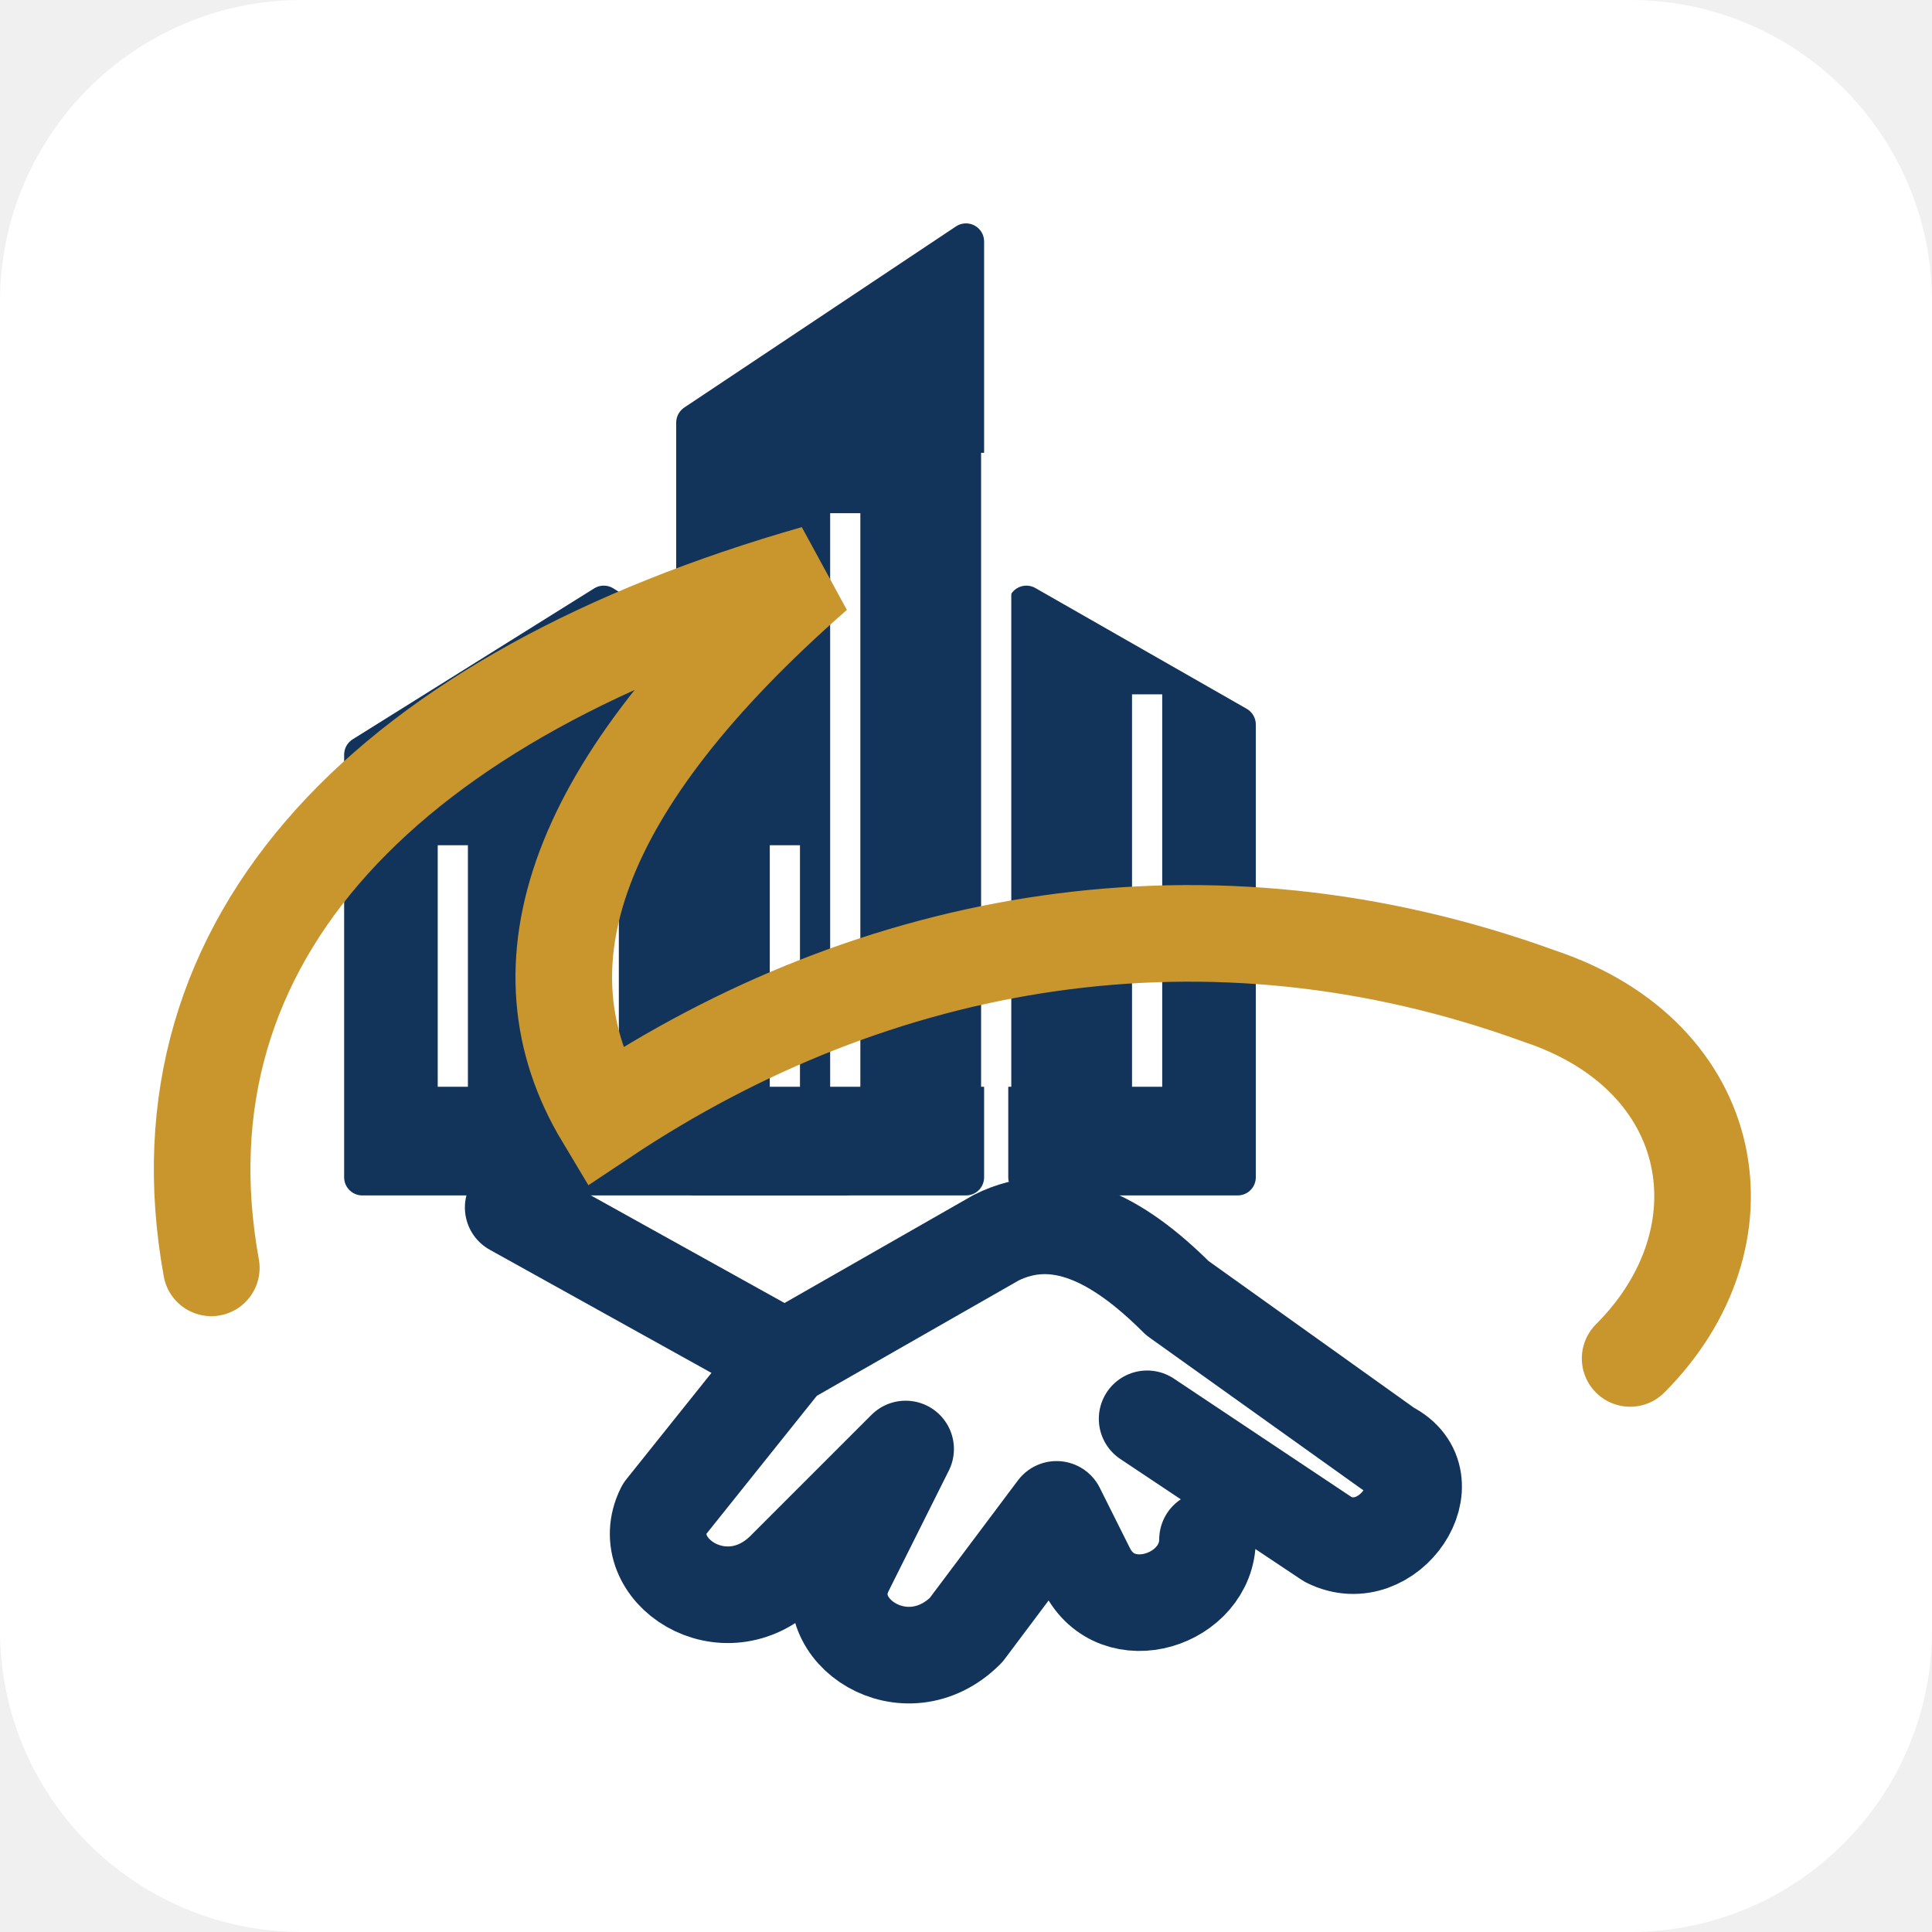
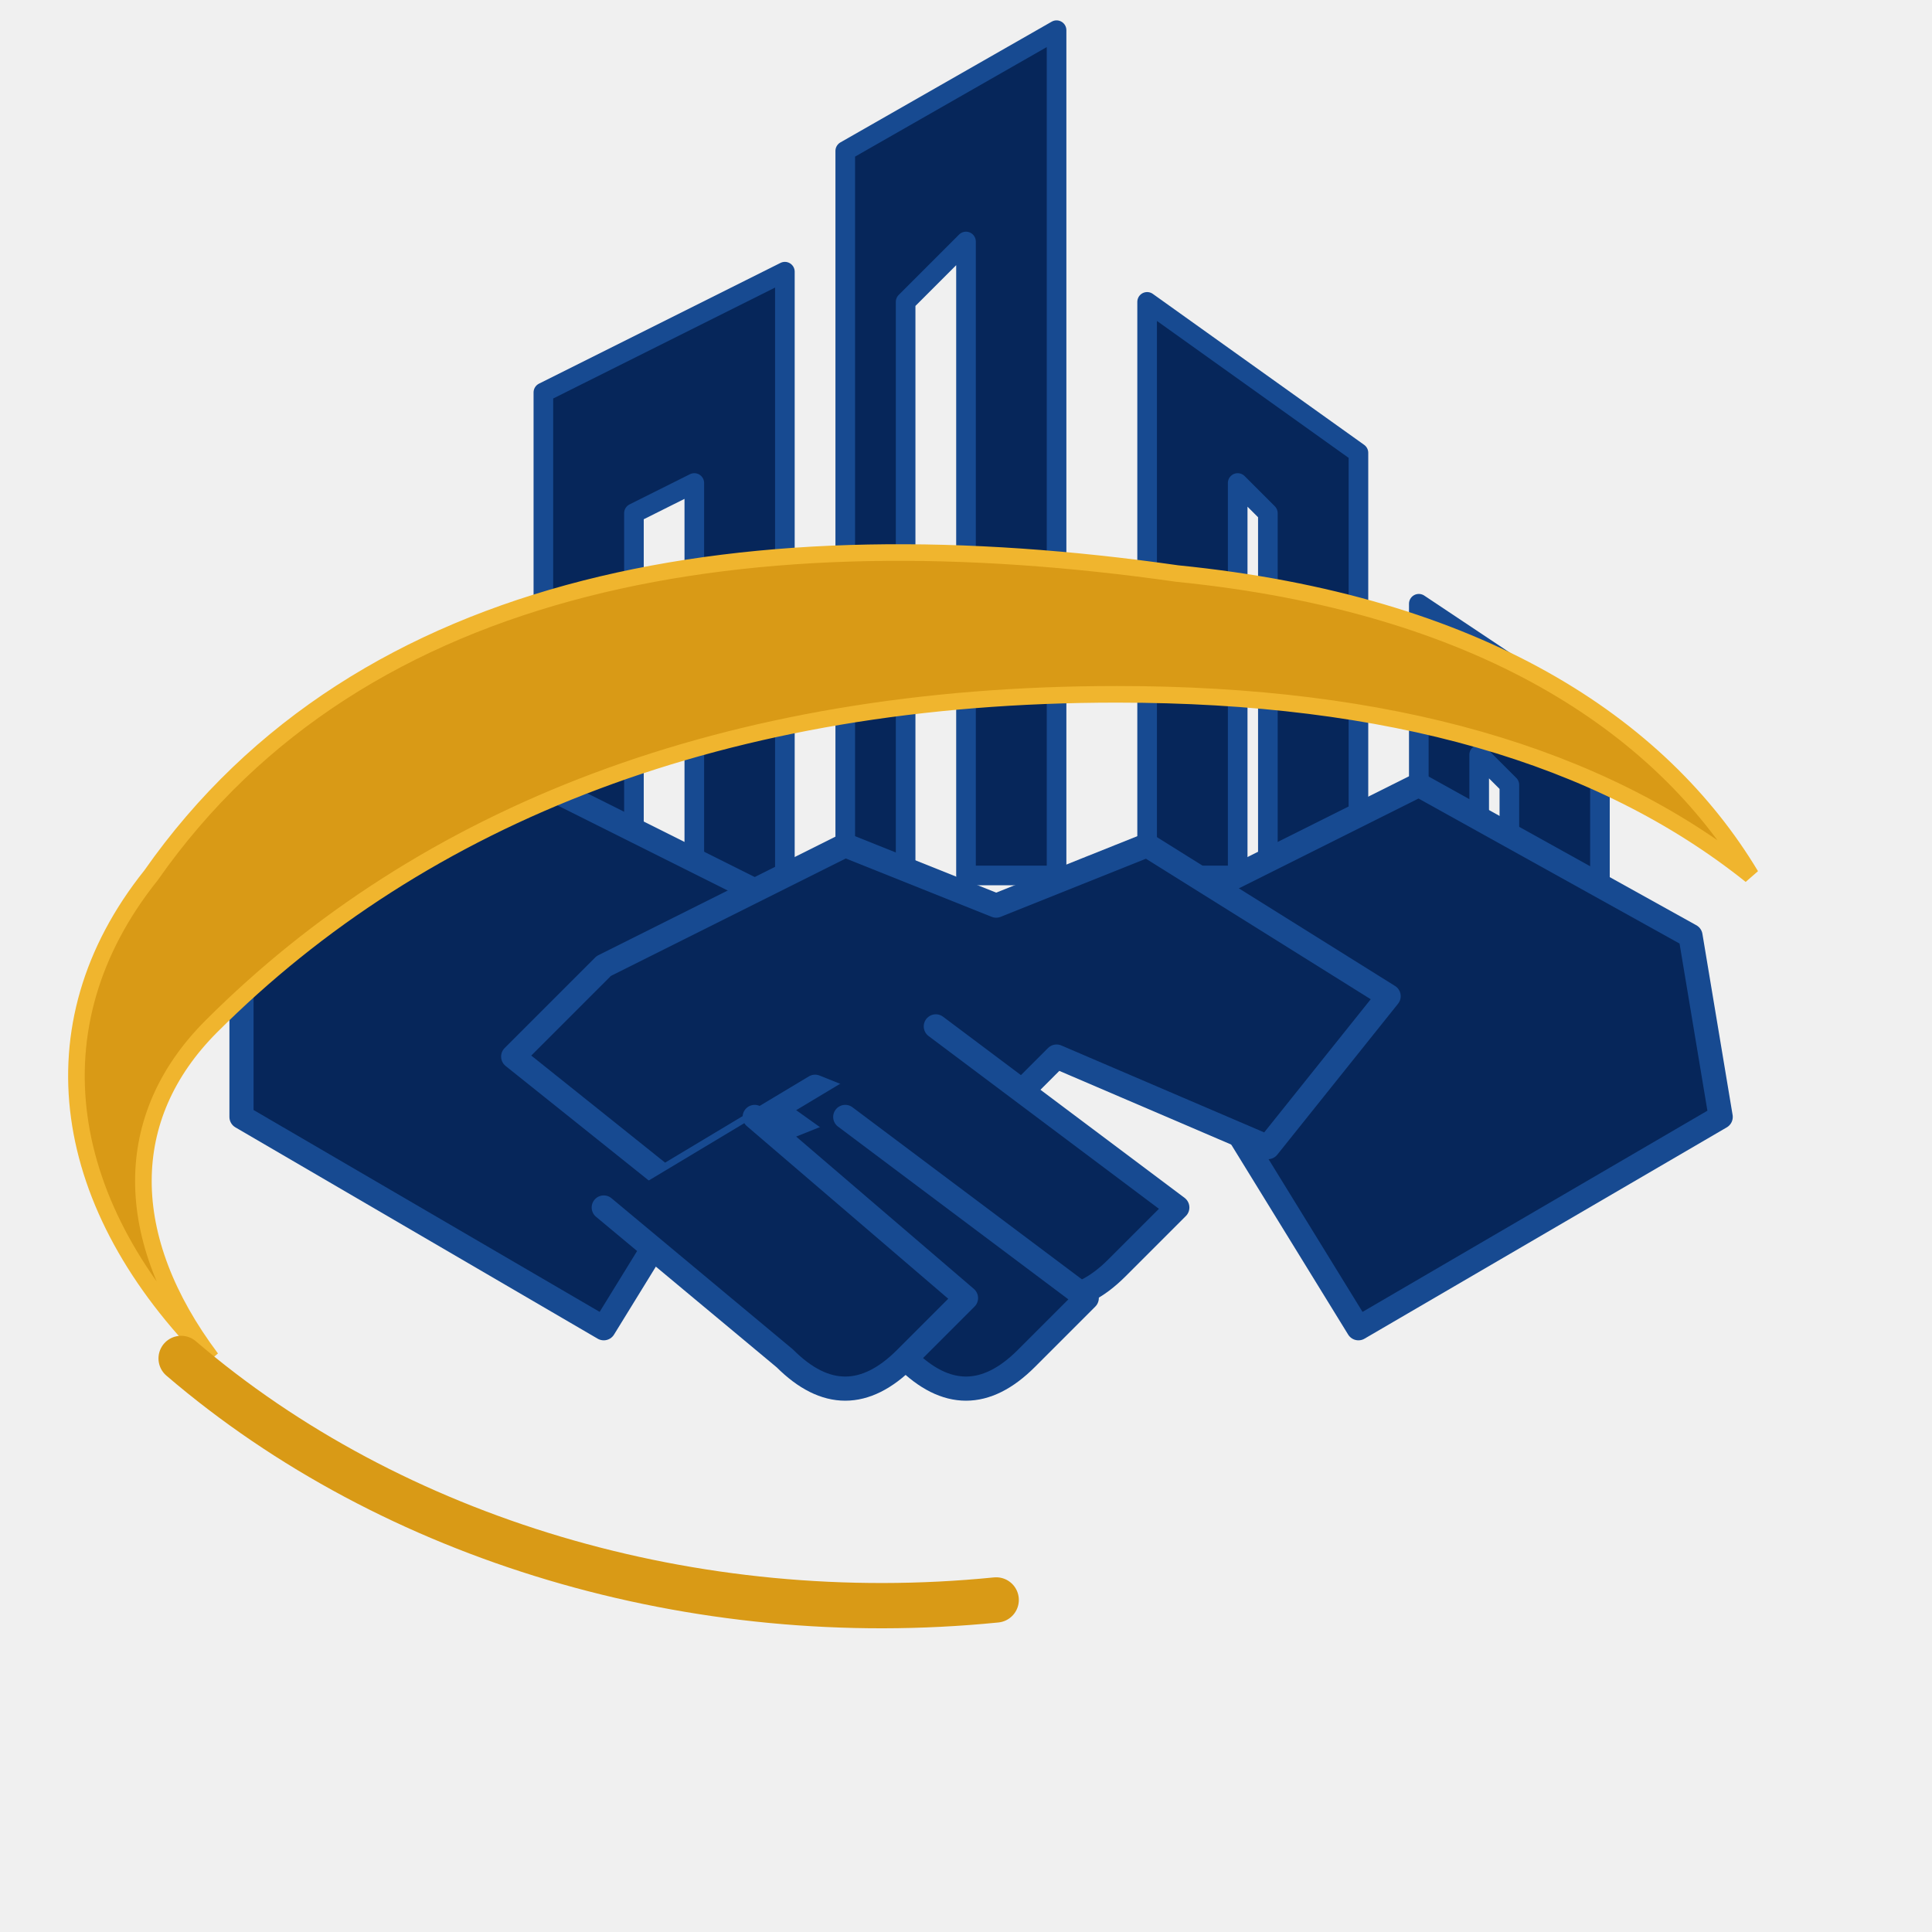
- <svg xmlns="http://www.w3.org/2000/svg" width="64" height="64" viewBox="0 0 64 64" role="img" aria-labelledby="title desc">
-   <rect width="64" height="64" rx="10" fill="#FFFFFF" />
-   <g stroke="#12345A" stroke-linejoin="round">
-     <path d="M12 39V25l8-5 8 5v14Z" fill="#12345A" stroke-width="1.2" />
-     <path d="M23 39V14l9-6v31Z" fill="#12345A" stroke-width="1.2" />
-     <path d="M34 39V20l7 4v15Z" fill="#12345A" stroke-width="1.2" />
-     <path d="M15 28v8m5-10v10m6-8v8m2-19v19m5-21v21m5-13v13" fill="none" stroke="#FFFFFF" stroke-width="1" />
+ <svg xmlns="http://www.w3.org/2000/svg" width="64" height="64" viewBox="0 0 64 64" role="img" aria-labelledby="title">
+   <rect width="64" height="64" fill="none" />
+   <g fill="#06265A" stroke="#174A91" stroke-width=".65" stroke-linejoin="round">
+     <path d="M18 30V13l8-4v21h-3V16l-2 1v13z" />
+     <path d="M28 30V5l7-4v28h-3V8l-2 2v20z" />
+     <path d="M38 29V10l7 5v14h-3V17l-1-1v13z" />
+     <path d="M47 30V20l6 4v8h-3v-6l-1-1v5z" />
  </g>
-   <path d="M7 42C5 31 13 23 27 19C19 26 17 32 20 37C29 31 40 29 51 33C57 35 58 41 54 45" fill="none" stroke="#C9962E" stroke-width="3.2" stroke-linecap="round" />
-   <path d="M17 40l9 5 7-4c2-1 4 0 6 2l7 5c2 1 0 4-2 3l-6-4m-12-2-4 5c-1 2 2 4 4 2l4-4m0 0-2 4c-1 2 2 4 4 2l3-4m0 0 1 2c1 2 4 1 4-1" fill="none" stroke="#12345A" stroke-width="3.2" stroke-linecap="round" stroke-linejoin="round" />
+   <g fill="#06265A" stroke="#174A91" stroke-width=".8" stroke-linejoin="round" stroke-linecap="round">
+     <path d="M8 31l10-5 10 5-8 13-12-7z" />
+     <path d="M56 31l-9-5-10 5 8 13 12-7z" />
+     <path d="M20 32l8-4 5 2 5-2 8 5-4 5-7-3-3 3-5-2-5 3-5-4z" />
+     <path d="M26 37l7 5q2 2 4 0l2-2-8-6" />
+     <path d="M23 39l7 6q2 2 4 0l2-2-8-6" />
+     <path d="M20 40l6 5q2 2 4 0l2-2-7-6" />
+   </g>
+   <path d="M5 29C12 19 25 17 39 19c10 1 16 5 19 10-5-4-12-6-21-6-13 0-23 4-30 11-3 3-3 7 0 11C2 40 1 34 5 29Z" fill="#D99A16" stroke="#F0B52E" stroke-width=".55" />
+   <path d="M6 45c7 6 17 9 27 8" fill="none" stroke="#D99A16" stroke-width="1.5" stroke-linecap="round" />
</svg>
